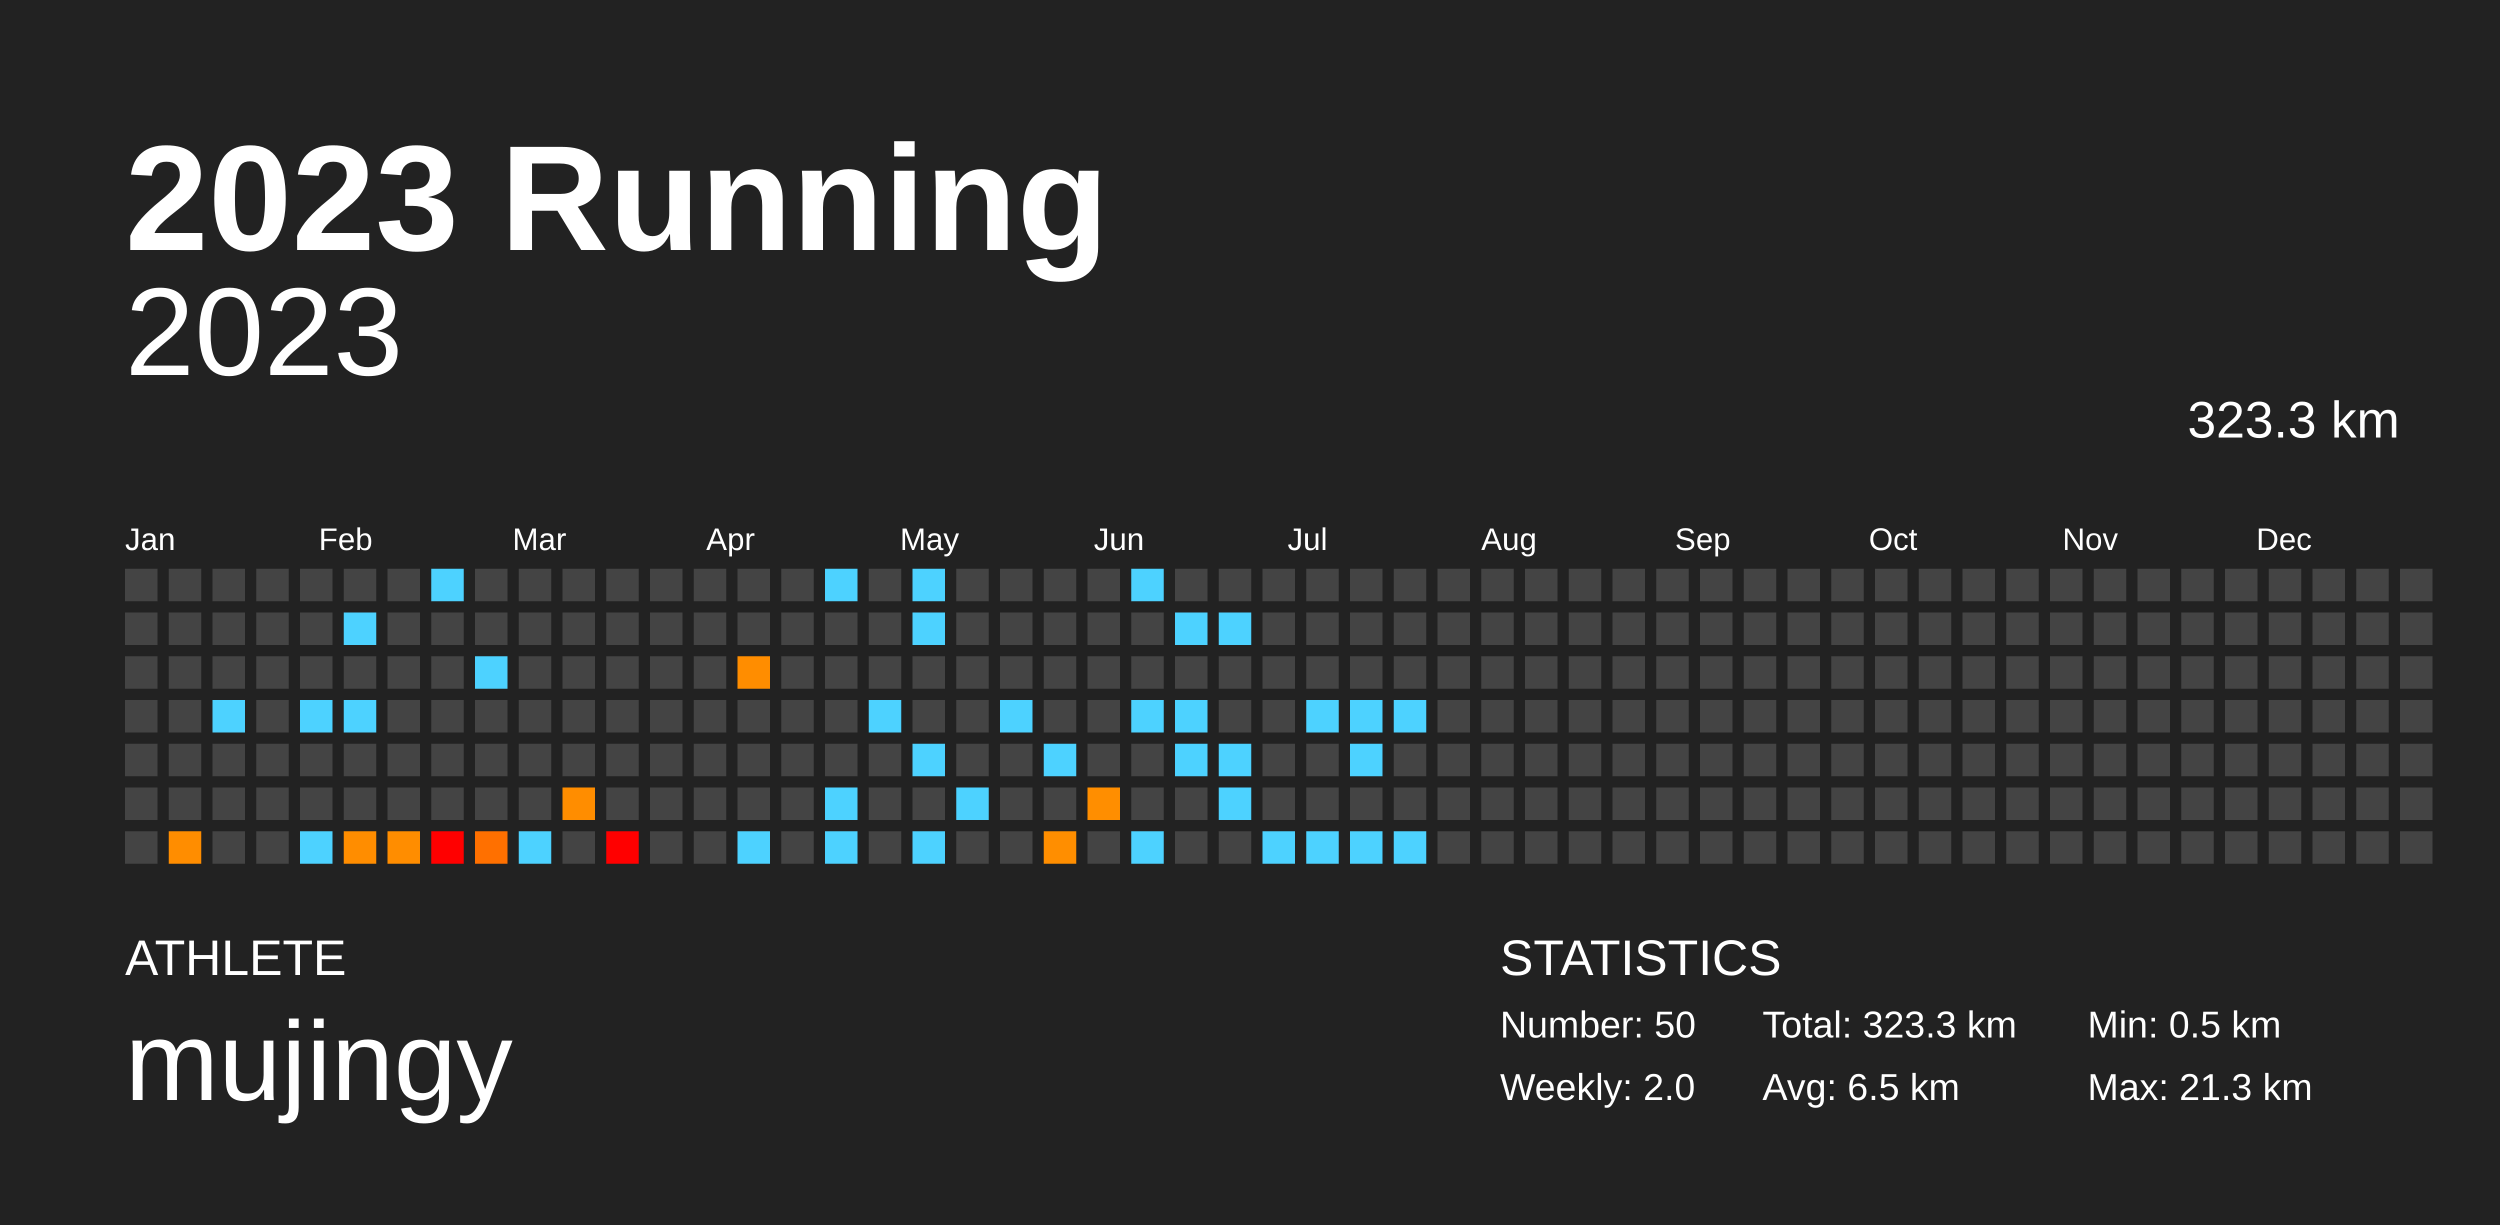
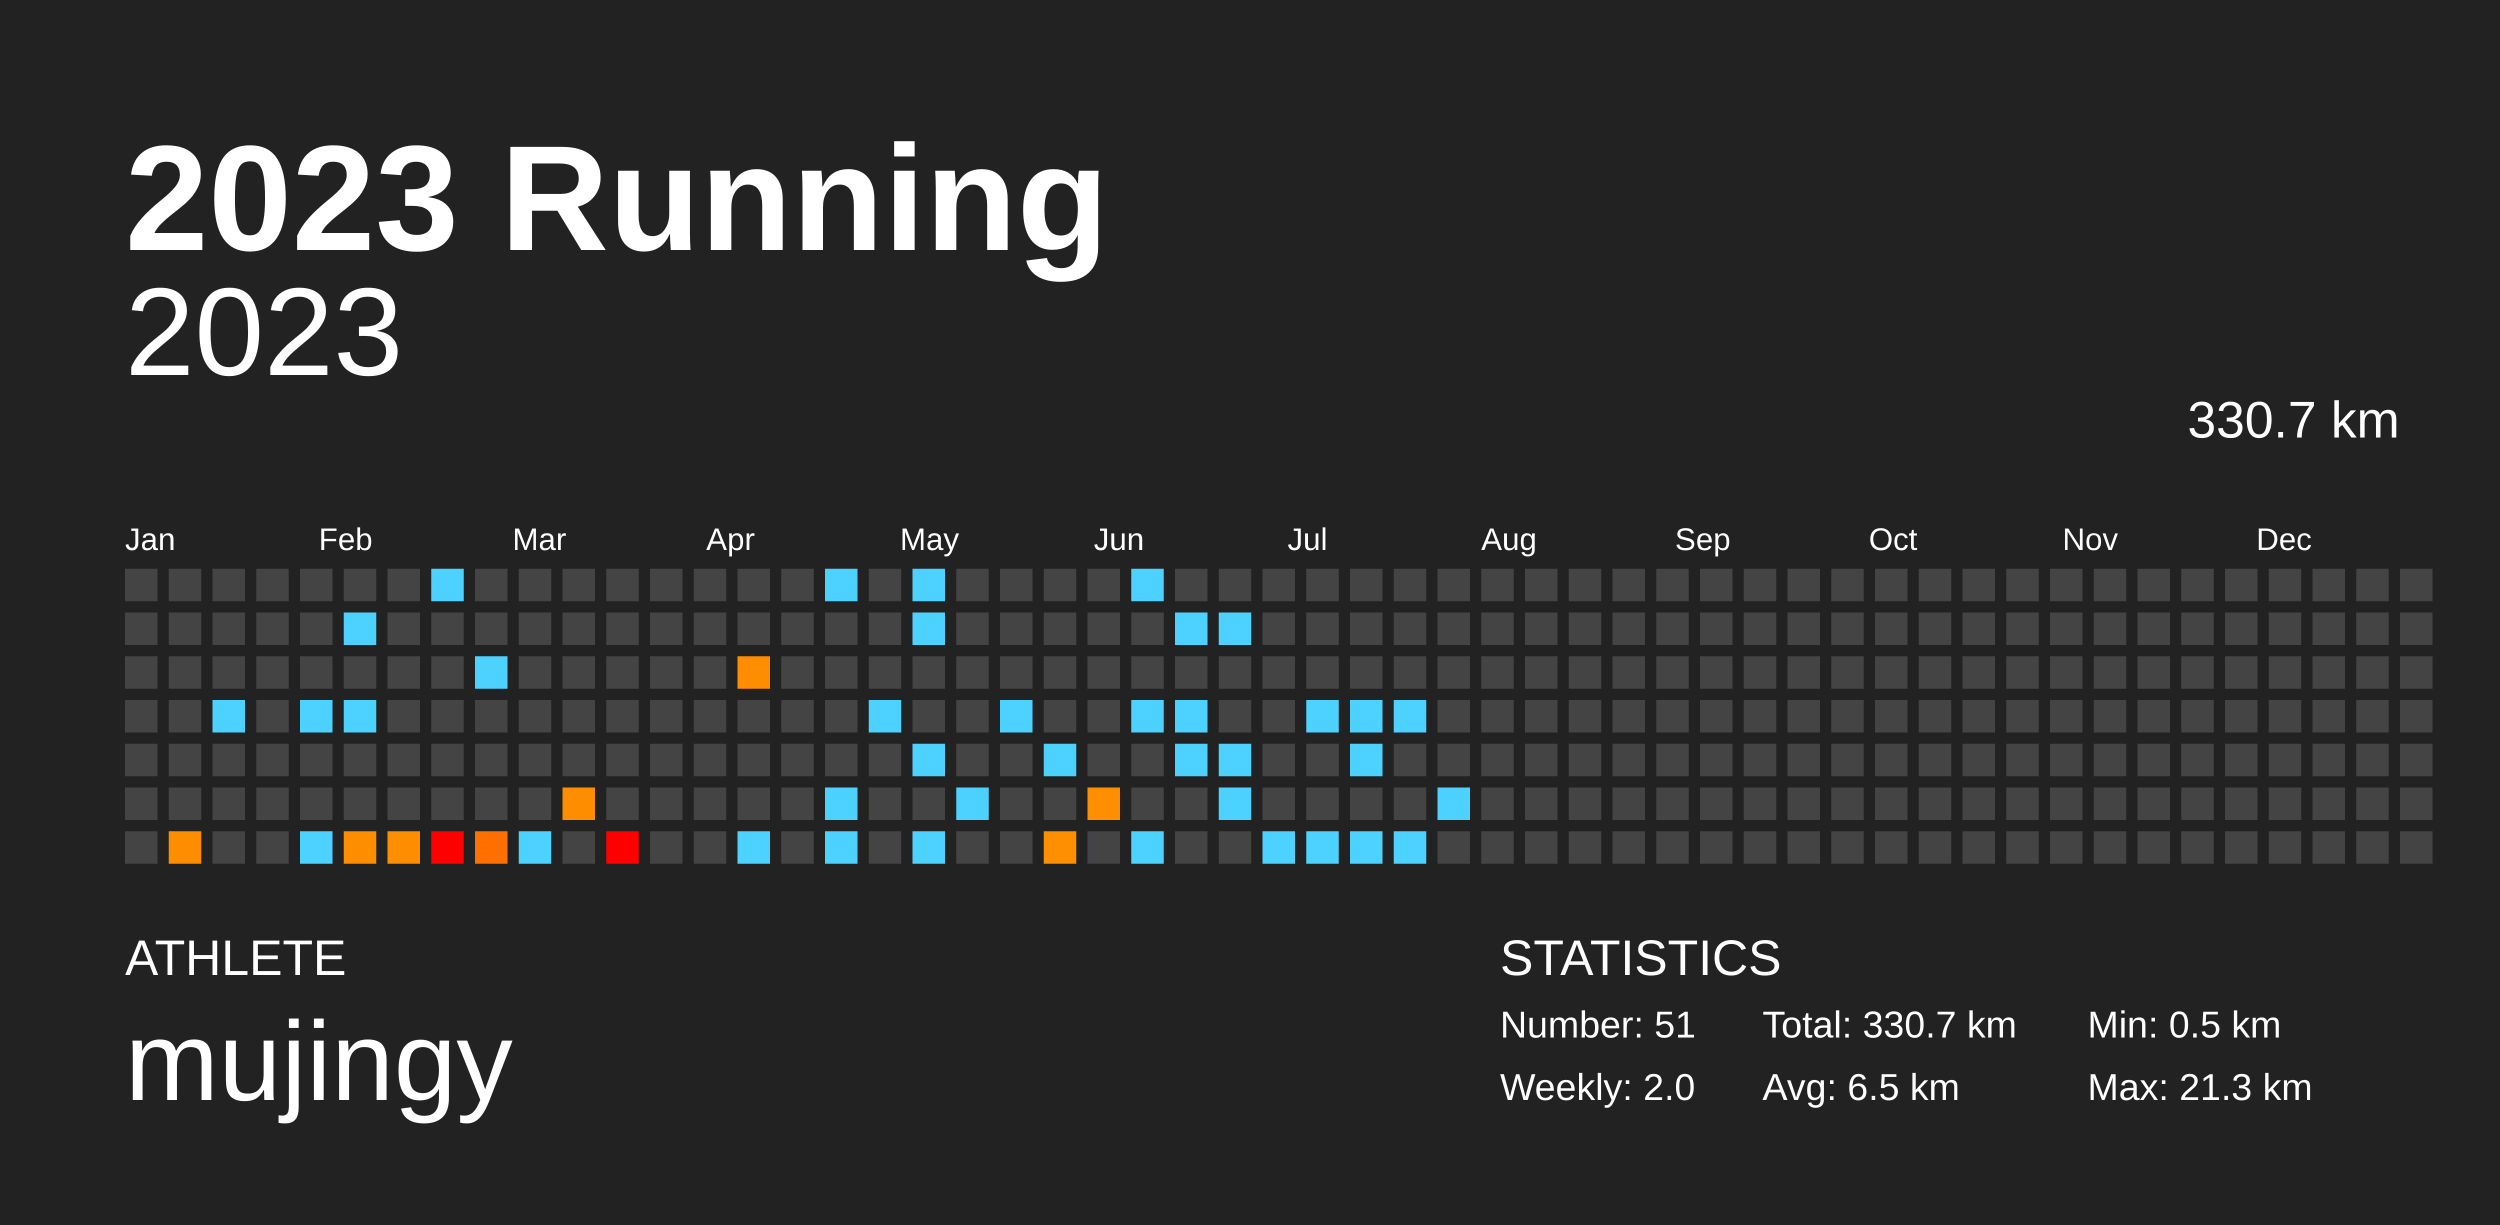
<svg xmlns="http://www.w3.org/2000/svg" baseProfile="full" height="98mm" version="1.1" viewBox="0,0,200,98" width="200mm">
  <defs />
  <rect fill="#222222" height="98" width="200" x="0" y="0" />
  <text fill="#FFFFFF" style="font-size:12px; font-family:Arial; font-weight:bold;" x="10" y="20">2023 Running</text>
  <text fill="#FFFFFF" style="font-size:4px; font-family:Arial" x="10" y="78">ATHLETE</text>
  <text fill="#FFFFFF" style="font-size:9px; font-family:Arial" x="10" y="88">mujingy</text>
  <text fill="#FFFFFF" style="font-size:4px; font-family:Arial" x="120" y="78">STATISTICS</text>
-   <text fill="#FFFFFF" style="font-size:3px; font-family:Arial" x="120" y="83">Number: 50</text>
+   <text fill="#FFFFFF" style="font-size:3px; font-family:Arial" x="120" y="83">Number: 51</text>
  <text fill="#FFFFFF" style="font-size:3px; font-family:Arial" x="120" y="88">Weekly: 2.0</text>
-   <text fill="#FFFFFF" style="font-size:3px; font-family:Arial" x="141" y="83">Total: 323.3 km</text>
+   <text fill="#FFFFFF" style="font-size:3px; font-family:Arial" x="141" y="83">Total: 330.7 km</text>
  <text fill="#FFFFFF" style="font-size:3px; font-family:Arial" x="141" y="88">Avg: 6.5 km</text>
  <text fill="#FFFFFF" style="font-size:3px; font-family:Arial" x="167" y="83">Min: 0.5 km</text>
  <text fill="#FFFFFF" style="font-size:3px; font-family:Arial" x="167" y="88">Max: 21.3 km</text>
  <text alignment-baseline="hanging" fill="#FFFFFF" style="font-size:10.0px; font-family:Arial;" x="10" y="30">2023</text>
-   <text alignment-baseline="hanging" fill="#FFFFFF" style="font-size:4.125px; font-family:Arial;" x="175" y="35">323.3 km</text>
+   <text alignment-baseline="hanging" fill="#FFFFFF" style="font-size:4.125px; font-family:Arial;" x="175" y="35">330.7 km</text>
  <text fill="#FFFFFF" style="font-size:2.5px; font-family:Arial" x="10.0" y="44">Jan</text>
  <text fill="#FFFFFF" style="font-size:2.5px; font-family:Arial" x="25.5" y="44">Feb</text>
  <text fill="#FFFFFF" style="font-size:2.5px; font-family:Arial" x="41.0" y="44">Mar</text>
  <text fill="#FFFFFF" style="font-size:2.5px; font-family:Arial" x="56.5" y="44">Apr</text>
  <text fill="#FFFFFF" style="font-size:2.5px; font-family:Arial" x="72.0" y="44">May</text>
  <text fill="#FFFFFF" style="font-size:2.5px; font-family:Arial" x="87.5" y="44">Jun</text>
  <text fill="#FFFFFF" style="font-size:2.5px; font-family:Arial" x="103.0" y="44">Jul</text>
  <text fill="#FFFFFF" style="font-size:2.5px; font-family:Arial" x="118.5" y="44">Aug</text>
  <text fill="#FFFFFF" style="font-size:2.5px; font-family:Arial" x="134.0" y="44">Sep</text>
  <text fill="#FFFFFF" style="font-size:2.5px; font-family:Arial" x="149.5" y="44">Oct</text>
  <text fill="#FFFFFF" style="font-size:2.5px; font-family:Arial" x="165.0" y="44">Nov</text>
  <text fill="#FFFFFF" style="font-size:2.5px; font-family:Arial" x="180.5" y="44">Dec</text>
  <rect fill="#444444" height="2.6" width="2.6" x="10.0" y="45.5" />
  <rect fill="#444444" height="2.6" width="2.6" x="10.0" y="49.0" />
  <rect fill="#444444" height="2.6" width="2.6" x="10.0" y="52.5" />
  <rect fill="#444444" height="2.6" width="2.6" x="10.0" y="56.0" />
  <rect fill="#444444" height="2.6" width="2.6" x="10.0" y="59.5" />
  <rect fill="#444444" height="2.6" width="2.6" x="10.0" y="63.0" />
  <rect fill="#444444" height="2.6" width="2.6" x="10.0" y="66.5" />
  <rect fill="#444444" height="2.6" width="2.6" x="13.5" y="45.5" />
  <rect fill="#444444" height="2.6" width="2.6" x="13.5" y="49.0" />
  <rect fill="#444444" height="2.6" width="2.6" x="13.5" y="52.5" />
  <rect fill="#444444" height="2.6" width="2.6" x="13.5" y="56.0" />
  <rect fill="#444444" height="2.6" width="2.6" x="13.5" y="59.5" />
  <rect fill="#444444" height="2.6" width="2.6" x="13.5" y="63.0" />
  <rect fill="#ff8d00" height="2.6" width="2.6" x="13.5" y="66.5" />
  <rect fill="#444444" height="2.6" width="2.6" x="17.0" y="45.5" />
  <rect fill="#444444" height="2.6" width="2.6" x="17.0" y="49.0" />
  <rect fill="#444444" height="2.6" width="2.6" x="17.0" y="52.5" />
  <rect fill="#4dd2ff" height="2.6" width="2.6" x="17.0" y="56.0" />
  <rect fill="#444444" height="2.6" width="2.6" x="17.0" y="59.5" />
  <rect fill="#444444" height="2.6" width="2.6" x="17.0" y="63.0" />
  <rect fill="#444444" height="2.6" width="2.6" x="17.0" y="66.5" />
  <rect fill="#444444" height="2.6" width="2.6" x="20.5" y="45.5" />
  <rect fill="#444444" height="2.6" width="2.6" x="20.5" y="49.0" />
  <rect fill="#444444" height="2.6" width="2.6" x="20.5" y="52.5" />
  <rect fill="#444444" height="2.6" width="2.6" x="20.5" y="56.0" />
  <rect fill="#444444" height="2.6" width="2.6" x="20.5" y="59.5" />
  <rect fill="#444444" height="2.6" width="2.6" x="20.5" y="63.0" />
  <rect fill="#444444" height="2.6" width="2.6" x="20.5" y="66.5" />
  <rect fill="#444444" height="2.6" width="2.6" x="24.0" y="45.5" />
  <rect fill="#444444" height="2.6" width="2.6" x="24.0" y="49.0" />
  <rect fill="#444444" height="2.6" width="2.6" x="24.0" y="52.5" />
  <rect fill="#4dd2ff" height="2.6" width="2.6" x="24.0" y="56.0" />
  <rect fill="#444444" height="2.6" width="2.6" x="24.0" y="59.5" />
  <rect fill="#444444" height="2.6" width="2.6" x="24.0" y="63.0" />
  <rect fill="#4dd2ff" height="2.6" width="2.6" x="24.0" y="66.5" />
  <rect fill="#444444" height="2.6" width="2.6" x="27.5" y="45.5" />
  <rect fill="#4dd2ff" height="2.6" width="2.6" x="27.5" y="49.0" />
  <rect fill="#444444" height="2.6" width="2.6" x="27.5" y="52.5" />
  <rect fill="#4dd2ff" height="2.6" width="2.6" x="27.5" y="56.0" />
  <rect fill="#444444" height="2.6" width="2.6" x="27.5" y="59.5" />
  <rect fill="#444444" height="2.6" width="2.6" x="27.5" y="63.0" />
  <rect fill="#ff8d00" height="2.6" width="2.6" x="27.5" y="66.5" />
  <rect fill="#444444" height="2.6" width="2.6" x="31.0" y="45.5" />
  <rect fill="#444444" height="2.6" width="2.6" x="31.0" y="49.0" />
  <rect fill="#444444" height="2.6" width="2.6" x="31.0" y="52.5" />
  <rect fill="#444444" height="2.6" width="2.6" x="31.0" y="56.0" />
  <rect fill="#444444" height="2.6" width="2.6" x="31.0" y="59.5" />
  <rect fill="#444444" height="2.6" width="2.6" x="31.0" y="63.0" />
  <rect fill="#ff8d00" height="2.6" width="2.6" x="31.0" y="66.5" />
  <rect fill="#4dd2ff" height="2.6" width="2.6" x="34.5" y="45.5" />
  <rect fill="#444444" height="2.6" width="2.6" x="34.5" y="49.0" />
  <rect fill="#444444" height="2.6" width="2.6" x="34.5" y="52.5" />
  <rect fill="#444444" height="2.6" width="2.6" x="34.5" y="56.0" />
  <rect fill="#444444" height="2.6" width="2.6" x="34.5" y="59.5" />
  <rect fill="#444444" height="2.6" width="2.6" x="34.5" y="63.0" />
  <rect fill="red" height="2.6" width="2.6" x="34.5" y="66.5" />
  <rect fill="#444444" height="2.6" width="2.6" x="38.0" y="45.5" />
  <rect fill="#444444" height="2.6" width="2.6" x="38.0" y="49.0" />
  <rect fill="#4dd2ff" height="2.6" width="2.6" x="38.0" y="52.5" />
  <rect fill="#444444" height="2.6" width="2.6" x="38.0" y="56.0" />
  <rect fill="#444444" height="2.6" width="2.6" x="38.0" y="59.5" />
  <rect fill="#444444" height="2.6" width="2.6" x="38.0" y="63.0" />
  <rect fill="#ff7000" height="2.6" width="2.6" x="38.0" y="66.5" />
  <rect fill="#444444" height="2.6" width="2.6" x="41.5" y="45.5" />
  <rect fill="#444444" height="2.6" width="2.6" x="41.5" y="49.0" />
  <rect fill="#444444" height="2.6" width="2.6" x="41.5" y="52.5" />
  <rect fill="#444444" height="2.6" width="2.6" x="41.5" y="56.0" />
  <rect fill="#444444" height="2.6" width="2.6" x="41.5" y="59.5" />
  <rect fill="#444444" height="2.6" width="2.6" x="41.5" y="63.0" />
  <rect fill="#4dd2ff" height="2.6" width="2.6" x="41.5" y="66.5" />
  <rect fill="#444444" height="2.6" width="2.6" x="45.0" y="45.5" />
  <rect fill="#444444" height="2.6" width="2.6" x="45.0" y="49.0" />
  <rect fill="#444444" height="2.6" width="2.6" x="45.0" y="52.5" />
  <rect fill="#444444" height="2.6" width="2.6" x="45.0" y="56.0" />
  <rect fill="#444444" height="2.6" width="2.6" x="45.0" y="59.5" />
  <rect fill="#ff8d00" height="2.6" width="2.6" x="45.0" y="63.0" />
  <rect fill="#444444" height="2.6" width="2.6" x="45.0" y="66.5" />
  <rect fill="#444444" height="2.6" width="2.6" x="48.5" y="45.5" />
  <rect fill="#444444" height="2.6" width="2.6" x="48.5" y="49.0" />
  <rect fill="#444444" height="2.6" width="2.6" x="48.5" y="52.5" />
  <rect fill="#444444" height="2.6" width="2.6" x="48.5" y="56.0" />
  <rect fill="#444444" height="2.6" width="2.6" x="48.5" y="59.5" />
  <rect fill="#444444" height="2.6" width="2.6" x="48.5" y="63.0" />
  <rect fill="red" height="2.6" width="2.6" x="48.5" y="66.5" />
  <rect fill="#444444" height="2.6" width="2.6" x="52.0" y="45.5" />
  <rect fill="#444444" height="2.6" width="2.6" x="52.0" y="49.0" />
  <rect fill="#444444" height="2.6" width="2.6" x="52.0" y="52.5" />
  <rect fill="#444444" height="2.6" width="2.6" x="52.0" y="56.0" />
  <rect fill="#444444" height="2.6" width="2.6" x="52.0" y="59.5" />
  <rect fill="#444444" height="2.6" width="2.6" x="52.0" y="63.0" />
  <rect fill="#444444" height="2.6" width="2.6" x="52.0" y="66.5" />
  <rect fill="#444444" height="2.6" width="2.6" x="55.5" y="45.5" />
  <rect fill="#444444" height="2.6" width="2.6" x="55.5" y="49.0" />
  <rect fill="#444444" height="2.6" width="2.6" x="55.5" y="52.5" />
  <rect fill="#444444" height="2.6" width="2.6" x="55.5" y="56.0" />
  <rect fill="#444444" height="2.6" width="2.6" x="55.5" y="59.5" />
  <rect fill="#444444" height="2.6" width="2.6" x="55.5" y="63.0" />
  <rect fill="#444444" height="2.6" width="2.6" x="55.5" y="66.5" />
  <rect fill="#444444" height="2.6" width="2.6" x="59.0" y="45.5" />
  <rect fill="#444444" height="2.6" width="2.6" x="59.0" y="49.0" />
  <rect fill="#ff8d00" height="2.6" width="2.6" x="59.0" y="52.5" />
  <rect fill="#444444" height="2.6" width="2.6" x="59.0" y="56.0" />
  <rect fill="#444444" height="2.6" width="2.6" x="59.0" y="59.5" />
  <rect fill="#444444" height="2.6" width="2.6" x="59.0" y="63.0" />
  <rect fill="#4dd2ff" height="2.6" width="2.6" x="59.0" y="66.5" />
  <rect fill="#444444" height="2.6" width="2.6" x="62.5" y="45.5" />
  <rect fill="#444444" height="2.6" width="2.6" x="62.5" y="49.0" />
  <rect fill="#444444" height="2.6" width="2.6" x="62.5" y="52.5" />
  <rect fill="#444444" height="2.6" width="2.6" x="62.5" y="56.0" />
  <rect fill="#444444" height="2.6" width="2.6" x="62.5" y="59.5" />
  <rect fill="#444444" height="2.6" width="2.6" x="62.5" y="63.0" />
  <rect fill="#444444" height="2.6" width="2.6" x="62.5" y="66.5" />
  <rect fill="#4dd2ff" height="2.6" width="2.6" x="66.0" y="45.5" />
  <rect fill="#444444" height="2.6" width="2.6" x="66.0" y="49.0" />
  <rect fill="#444444" height="2.6" width="2.6" x="66.0" y="52.5" />
  <rect fill="#444444" height="2.6" width="2.6" x="66.0" y="56.0" />
  <rect fill="#444444" height="2.6" width="2.6" x="66.0" y="59.5" />
  <rect fill="#4dd2ff" height="2.6" width="2.6" x="66.0" y="63.0" />
  <rect fill="#4dd2ff" height="2.6" width="2.6" x="66.0" y="66.5" />
  <rect fill="#444444" height="2.6" width="2.6" x="69.5" y="45.5" />
  <rect fill="#444444" height="2.6" width="2.6" x="69.5" y="49.0" />
  <rect fill="#444444" height="2.6" width="2.6" x="69.5" y="52.5" />
  <rect fill="#4dd2ff" height="2.6" width="2.6" x="69.5" y="56.0" />
  <rect fill="#444444" height="2.6" width="2.6" x="69.5" y="59.5" />
  <rect fill="#444444" height="2.6" width="2.6" x="69.5" y="63.0" />
  <rect fill="#444444" height="2.6" width="2.6" x="69.5" y="66.5" />
  <rect fill="#4dd2ff" height="2.6" width="2.6" x="73.0" y="45.5" />
  <rect fill="#4dd2ff" height="2.6" width="2.6" x="73.0" y="49.0" />
  <rect fill="#444444" height="2.6" width="2.6" x="73.0" y="52.5" />
  <rect fill="#444444" height="2.6" width="2.6" x="73.0" y="56.0" />
  <rect fill="#4dd2ff" height="2.6" width="2.6" x="73.0" y="59.5" />
  <rect fill="#444444" height="2.6" width="2.6" x="73.0" y="63.0" />
  <rect fill="#4dd2ff" height="2.6" width="2.6" x="73.0" y="66.5" />
  <rect fill="#444444" height="2.6" width="2.6" x="76.5" y="45.5" />
  <rect fill="#444444" height="2.6" width="2.6" x="76.5" y="49.0" />
  <rect fill="#444444" height="2.6" width="2.6" x="76.5" y="52.5" />
  <rect fill="#444444" height="2.6" width="2.6" x="76.5" y="56.0" />
  <rect fill="#444444" height="2.6" width="2.6" x="76.5" y="59.5" />
  <rect fill="#4dd2ff" height="2.6" width="2.6" x="76.5" y="63.0" />
  <rect fill="#444444" height="2.6" width="2.6" x="76.5" y="66.5" />
  <rect fill="#444444" height="2.6" width="2.6" x="80.0" y="45.5" />
  <rect fill="#444444" height="2.6" width="2.6" x="80.0" y="49.0" />
  <rect fill="#444444" height="2.6" width="2.6" x="80.0" y="52.5" />
  <rect fill="#4dd2ff" height="2.6" width="2.6" x="80.0" y="56.0" />
  <rect fill="#444444" height="2.6" width="2.6" x="80.0" y="59.5" />
  <rect fill="#444444" height="2.6" width="2.6" x="80.0" y="63.0" />
  <rect fill="#444444" height="2.6" width="2.6" x="80.0" y="66.5" />
  <rect fill="#444444" height="2.6" width="2.6" x="83.5" y="45.5" />
  <rect fill="#444444" height="2.6" width="2.6" x="83.5" y="49.0" />
  <rect fill="#444444" height="2.6" width="2.6" x="83.5" y="52.5" />
  <rect fill="#444444" height="2.6" width="2.6" x="83.5" y="56.0" />
  <rect fill="#4dd2ff" height="2.6" width="2.6" x="83.5" y="59.5" />
  <rect fill="#444444" height="2.6" width="2.6" x="83.5" y="63.0" />
  <rect fill="#ff8e00" height="2.6" width="2.6" x="83.5" y="66.5" />
  <rect fill="#444444" height="2.6" width="2.6" x="87.0" y="45.5" />
  <rect fill="#444444" height="2.6" width="2.6" x="87.0" y="49.0" />
  <rect fill="#444444" height="2.6" width="2.6" x="87.0" y="52.5" />
  <rect fill="#444444" height="2.6" width="2.6" x="87.0" y="56.0" />
  <rect fill="#444444" height="2.6" width="2.6" x="87.0" y="59.5" />
  <rect fill="#ff8e00" height="2.6" width="2.6" x="87.0" y="63.0" />
  <rect fill="#444444" height="2.6" width="2.6" x="87.0" y="66.5" />
  <rect fill="#4dd2ff" height="2.6" width="2.6" x="90.5" y="45.5" />
  <rect fill="#444444" height="2.6" width="2.6" x="90.5" y="49.0" />
  <rect fill="#444444" height="2.6" width="2.6" x="90.5" y="52.5" />
  <rect fill="#4dd2ff" height="2.6" width="2.6" x="90.5" y="56.0" />
  <rect fill="#444444" height="2.6" width="2.6" x="90.5" y="59.5" />
  <rect fill="#444444" height="2.6" width="2.6" x="90.5" y="63.0" />
  <rect fill="#4dd2ff" height="2.6" width="2.6" x="90.5" y="66.5" />
  <rect fill="#444444" height="2.6" width="2.6" x="94.0" y="45.5" />
  <rect fill="#4dd2ff" height="2.6" width="2.6" x="94.0" y="49.0" />
  <rect fill="#444444" height="2.6" width="2.6" x="94.0" y="52.5" />
  <rect fill="#4dd2ff" height="2.6" width="2.6" x="94.0" y="56.0" />
  <rect fill="#4dd2ff" height="2.6" width="2.6" x="94.0" y="59.5" />
  <rect fill="#444444" height="2.6" width="2.6" x="94.0" y="63.0" />
  <rect fill="#444444" height="2.6" width="2.6" x="94.0" y="66.5" />
  <rect fill="#444444" height="2.6" width="2.6" x="97.5" y="45.5" />
  <rect fill="#4dd2ff" height="2.6" width="2.6" x="97.5" y="49.0" />
  <rect fill="#444444" height="2.6" width="2.6" x="97.5" y="52.5" />
  <rect fill="#444444" height="2.6" width="2.6" x="97.5" y="56.0" />
  <rect fill="#4dd2ff" height="2.6" width="2.6" x="97.5" y="59.5" />
  <rect fill="#4dd2ff" height="2.6" width="2.6" x="97.5" y="63.0" />
  <rect fill="#444444" height="2.6" width="2.6" x="97.5" y="66.5" />
  <rect fill="#444444" height="2.6" width="2.6" x="101.0" y="45.5" />
  <rect fill="#444444" height="2.6" width="2.6" x="101.0" y="49.0" />
  <rect fill="#444444" height="2.6" width="2.6" x="101.0" y="52.5" />
  <rect fill="#444444" height="2.6" width="2.6" x="101.0" y="56.0" />
  <rect fill="#444444" height="2.6" width="2.6" x="101.0" y="59.5" />
  <rect fill="#444444" height="2.6" width="2.6" x="101.0" y="63.0" />
  <rect fill="#4dd2ff" height="2.6" width="2.6" x="101.0" y="66.5" />
  <rect fill="#444444" height="2.6" width="2.6" x="104.5" y="45.5" />
  <rect fill="#444444" height="2.6" width="2.6" x="104.5" y="49.0" />
  <rect fill="#444444" height="2.6" width="2.6" x="104.5" y="52.5" />
  <rect fill="#4dd2ff" height="2.6" width="2.6" x="104.5" y="56.0" />
  <rect fill="#444444" height="2.6" width="2.6" x="104.5" y="59.5" />
  <rect fill="#444444" height="2.6" width="2.6" x="104.5" y="63.0" />
  <rect fill="#4dd2ff" height="2.6" width="2.6" x="104.5" y="66.5" />
  <rect fill="#444444" height="2.6" width="2.6" x="108.0" y="45.5" />
  <rect fill="#444444" height="2.6" width="2.6" x="108.0" y="49.0" />
  <rect fill="#444444" height="2.6" width="2.6" x="108.0" y="52.5" />
  <rect fill="#4dd2ff" height="2.6" width="2.6" x="108.0" y="56.0" />
  <rect fill="#4dd2ff" height="2.6" width="2.6" x="108.0" y="59.5" />
  <rect fill="#444444" height="2.6" width="2.6" x="108.0" y="63.0" />
  <rect fill="#4dd2ff" height="2.6" width="2.6" x="108.0" y="66.5" />
  <rect fill="#444444" height="2.6" width="2.6" x="111.5" y="45.5" />
  <rect fill="#444444" height="2.6" width="2.6" x="111.5" y="49.0" />
  <rect fill="#444444" height="2.6" width="2.6" x="111.5" y="52.5" />
  <rect fill="#4dd2ff" height="2.6" width="2.6" x="111.5" y="56.0" />
  <rect fill="#444444" height="2.6" width="2.6" x="111.5" y="59.5" />
  <rect fill="#444444" height="2.6" width="2.6" x="111.5" y="63.0" />
  <rect fill="#4dd2ff" height="2.6" width="2.6" x="111.5" y="66.5" />
  <rect fill="#444444" height="2.6" width="2.6" x="115.0" y="45.5" />
  <rect fill="#444444" height="2.6" width="2.6" x="115.0" y="49.0" />
  <rect fill="#444444" height="2.6" width="2.6" x="115.0" y="52.5" />
  <rect fill="#444444" height="2.6" width="2.6" x="115.0" y="56.0" />
  <rect fill="#444444" height="2.6" width="2.6" x="115.0" y="59.5" />
-   <rect fill="#444444" height="2.6" width="2.6" x="115.0" y="63.0" />
+   <rect fill="#4dd2ff" height="2.6" width="2.6" x="115.0" y="63.0" />
  <rect fill="#444444" height="2.6" width="2.6" x="115.0" y="66.5" />
  <rect fill="#444444" height="2.6" width="2.6" x="118.5" y="45.5" />
  <rect fill="#444444" height="2.6" width="2.6" x="118.5" y="49.0" />
  <rect fill="#444444" height="2.6" width="2.6" x="118.5" y="52.5" />
  <rect fill="#444444" height="2.6" width="2.6" x="118.5" y="56.0" />
  <rect fill="#444444" height="2.6" width="2.6" x="118.5" y="59.5" />
  <rect fill="#444444" height="2.6" width="2.6" x="118.5" y="63.0" />
  <rect fill="#444444" height="2.6" width="2.6" x="118.5" y="66.5" />
  <rect fill="#444444" height="2.6" width="2.6" x="122.0" y="45.5" />
  <rect fill="#444444" height="2.6" width="2.6" x="122.0" y="49.0" />
  <rect fill="#444444" height="2.6" width="2.6" x="122.0" y="52.5" />
  <rect fill="#444444" height="2.6" width="2.6" x="122.0" y="56.0" />
  <rect fill="#444444" height="2.6" width="2.6" x="122.0" y="59.5" />
  <rect fill="#444444" height="2.6" width="2.6" x="122.0" y="63.0" />
  <rect fill="#444444" height="2.6" width="2.6" x="122.0" y="66.5" />
  <rect fill="#444444" height="2.6" width="2.6" x="125.5" y="45.5" />
  <rect fill="#444444" height="2.6" width="2.6" x="125.5" y="49.0" />
  <rect fill="#444444" height="2.6" width="2.6" x="125.5" y="52.5" />
  <rect fill="#444444" height="2.6" width="2.6" x="125.5" y="56.0" />
  <rect fill="#444444" height="2.6" width="2.6" x="125.5" y="59.5" />
  <rect fill="#444444" height="2.6" width="2.6" x="125.5" y="63.0" />
  <rect fill="#444444" height="2.6" width="2.6" x="125.5" y="66.5" />
  <rect fill="#444444" height="2.6" width="2.6" x="129.0" y="45.5" />
  <rect fill="#444444" height="2.6" width="2.6" x="129.0" y="49.0" />
  <rect fill="#444444" height="2.6" width="2.6" x="129.0" y="52.5" />
  <rect fill="#444444" height="2.6" width="2.6" x="129.0" y="56.0" />
  <rect fill="#444444" height="2.6" width="2.6" x="129.0" y="59.5" />
  <rect fill="#444444" height="2.6" width="2.6" x="129.0" y="63.0" />
  <rect fill="#444444" height="2.6" width="2.6" x="129.0" y="66.5" />
  <rect fill="#444444" height="2.6" width="2.6" x="132.5" y="45.5" />
  <rect fill="#444444" height="2.6" width="2.6" x="132.5" y="49.0" />
  <rect fill="#444444" height="2.6" width="2.6" x="132.5" y="52.5" />
  <rect fill="#444444" height="2.6" width="2.6" x="132.5" y="56.0" />
  <rect fill="#444444" height="2.6" width="2.6" x="132.5" y="59.5" />
  <rect fill="#444444" height="2.6" width="2.6" x="132.5" y="63.0" />
  <rect fill="#444444" height="2.6" width="2.6" x="132.5" y="66.5" />
  <rect fill="#444444" height="2.6" width="2.6" x="136.0" y="45.5" />
  <rect fill="#444444" height="2.6" width="2.6" x="136.0" y="49.0" />
  <rect fill="#444444" height="2.6" width="2.6" x="136.0" y="52.5" />
  <rect fill="#444444" height="2.6" width="2.6" x="136.0" y="56.0" />
  <rect fill="#444444" height="2.6" width="2.6" x="136.0" y="59.5" />
  <rect fill="#444444" height="2.6" width="2.6" x="136.0" y="63.0" />
  <rect fill="#444444" height="2.6" width="2.6" x="136.0" y="66.5" />
  <rect fill="#444444" height="2.6" width="2.6" x="139.5" y="45.5" />
  <rect fill="#444444" height="2.6" width="2.6" x="139.5" y="49.0" />
  <rect fill="#444444" height="2.6" width="2.6" x="139.5" y="52.5" />
  <rect fill="#444444" height="2.6" width="2.6" x="139.5" y="56.0" />
  <rect fill="#444444" height="2.6" width="2.6" x="139.5" y="59.5" />
  <rect fill="#444444" height="2.6" width="2.6" x="139.5" y="63.0" />
  <rect fill="#444444" height="2.6" width="2.6" x="139.5" y="66.5" />
  <rect fill="#444444" height="2.6" width="2.6" x="143.0" y="45.5" />
  <rect fill="#444444" height="2.6" width="2.6" x="143.0" y="49.0" />
  <rect fill="#444444" height="2.6" width="2.6" x="143.0" y="52.5" />
  <rect fill="#444444" height="2.6" width="2.6" x="143.0" y="56.0" />
  <rect fill="#444444" height="2.6" width="2.6" x="143.0" y="59.5" />
  <rect fill="#444444" height="2.6" width="2.6" x="143.0" y="63.0" />
  <rect fill="#444444" height="2.6" width="2.6" x="143.0" y="66.5" />
  <rect fill="#444444" height="2.6" width="2.6" x="146.5" y="45.5" />
  <rect fill="#444444" height="2.6" width="2.6" x="146.5" y="49.0" />
  <rect fill="#444444" height="2.6" width="2.6" x="146.5" y="52.5" />
  <rect fill="#444444" height="2.6" width="2.6" x="146.5" y="56.0" />
  <rect fill="#444444" height="2.6" width="2.6" x="146.5" y="59.5" />
  <rect fill="#444444" height="2.6" width="2.6" x="146.5" y="63.0" />
  <rect fill="#444444" height="2.6" width="2.6" x="146.5" y="66.5" />
  <rect fill="#444444" height="2.6" width="2.6" x="150.0" y="45.5" />
  <rect fill="#444444" height="2.6" width="2.6" x="150.0" y="49.0" />
  <rect fill="#444444" height="2.6" width="2.6" x="150.0" y="52.5" />
  <rect fill="#444444" height="2.6" width="2.6" x="150.0" y="56.0" />
  <rect fill="#444444" height="2.6" width="2.6" x="150.0" y="59.5" />
  <rect fill="#444444" height="2.6" width="2.6" x="150.0" y="63.0" />
  <rect fill="#444444" height="2.6" width="2.6" x="150.0" y="66.5" />
  <rect fill="#444444" height="2.6" width="2.6" x="153.5" y="45.5" />
  <rect fill="#444444" height="2.6" width="2.6" x="153.5" y="49.0" />
  <rect fill="#444444" height="2.6" width="2.6" x="153.5" y="52.5" />
  <rect fill="#444444" height="2.6" width="2.6" x="153.5" y="56.0" />
  <rect fill="#444444" height="2.6" width="2.6" x="153.5" y="59.5" />
  <rect fill="#444444" height="2.6" width="2.6" x="153.5" y="63.0" />
  <rect fill="#444444" height="2.6" width="2.6" x="153.5" y="66.5" />
  <rect fill="#444444" height="2.6" width="2.6" x="157.0" y="45.5" />
  <rect fill="#444444" height="2.6" width="2.6" x="157.0" y="49.0" />
  <rect fill="#444444" height="2.6" width="2.6" x="157.0" y="52.5" />
  <rect fill="#444444" height="2.6" width="2.6" x="157.0" y="56.0" />
  <rect fill="#444444" height="2.6" width="2.6" x="157.0" y="59.5" />
  <rect fill="#444444" height="2.6" width="2.6" x="157.0" y="63.0" />
  <rect fill="#444444" height="2.6" width="2.6" x="157.0" y="66.5" />
  <rect fill="#444444" height="2.6" width="2.6" x="160.5" y="45.5" />
  <rect fill="#444444" height="2.6" width="2.6" x="160.5" y="49.0" />
  <rect fill="#444444" height="2.6" width="2.6" x="160.5" y="52.5" />
  <rect fill="#444444" height="2.6" width="2.6" x="160.5" y="56.0" />
  <rect fill="#444444" height="2.6" width="2.6" x="160.5" y="59.5" />
  <rect fill="#444444" height="2.6" width="2.6" x="160.5" y="63.0" />
  <rect fill="#444444" height="2.6" width="2.6" x="160.5" y="66.5" />
  <rect fill="#444444" height="2.6" width="2.6" x="164.0" y="45.5" />
  <rect fill="#444444" height="2.6" width="2.6" x="164.0" y="49.0" />
  <rect fill="#444444" height="2.6" width="2.6" x="164.0" y="52.5" />
  <rect fill="#444444" height="2.6" width="2.6" x="164.0" y="56.0" />
  <rect fill="#444444" height="2.6" width="2.6" x="164.0" y="59.5" />
  <rect fill="#444444" height="2.6" width="2.6" x="164.0" y="63.0" />
  <rect fill="#444444" height="2.6" width="2.6" x="164.0" y="66.5" />
  <rect fill="#444444" height="2.6" width="2.6" x="167.5" y="45.5" />
  <rect fill="#444444" height="2.6" width="2.6" x="167.5" y="49.0" />
  <rect fill="#444444" height="2.6" width="2.6" x="167.5" y="52.5" />
  <rect fill="#444444" height="2.6" width="2.6" x="167.5" y="56.0" />
  <rect fill="#444444" height="2.6" width="2.6" x="167.5" y="59.5" />
  <rect fill="#444444" height="2.6" width="2.6" x="167.5" y="63.0" />
  <rect fill="#444444" height="2.6" width="2.6" x="167.5" y="66.5" />
  <rect fill="#444444" height="2.6" width="2.6" x="171.0" y="45.5" />
  <rect fill="#444444" height="2.6" width="2.6" x="171.0" y="49.0" />
  <rect fill="#444444" height="2.6" width="2.6" x="171.0" y="52.5" />
  <rect fill="#444444" height="2.6" width="2.6" x="171.0" y="56.0" />
  <rect fill="#444444" height="2.6" width="2.6" x="171.0" y="59.5" />
  <rect fill="#444444" height="2.6" width="2.6" x="171.0" y="63.0" />
  <rect fill="#444444" height="2.6" width="2.6" x="171.0" y="66.5" />
  <rect fill="#444444" height="2.6" width="2.6" x="174.5" y="45.5" />
  <rect fill="#444444" height="2.6" width="2.6" x="174.5" y="49.0" />
  <rect fill="#444444" height="2.6" width="2.6" x="174.5" y="52.5" />
  <rect fill="#444444" height="2.6" width="2.6" x="174.5" y="56.0" />
  <rect fill="#444444" height="2.6" width="2.6" x="174.5" y="59.5" />
  <rect fill="#444444" height="2.6" width="2.6" x="174.5" y="63.0" />
  <rect fill="#444444" height="2.6" width="2.6" x="174.5" y="66.5" />
  <rect fill="#444444" height="2.6" width="2.6" x="178.0" y="45.5" />
  <rect fill="#444444" height="2.6" width="2.6" x="178.0" y="49.0" />
  <rect fill="#444444" height="2.6" width="2.6" x="178.0" y="52.5" />
  <rect fill="#444444" height="2.6" width="2.6" x="178.0" y="56.0" />
  <rect fill="#444444" height="2.6" width="2.6" x="178.0" y="59.5" />
  <rect fill="#444444" height="2.6" width="2.6" x="178.0" y="63.0" />
  <rect fill="#444444" height="2.6" width="2.6" x="178.0" y="66.5" />
  <rect fill="#444444" height="2.6" width="2.6" x="181.5" y="45.5" />
  <rect fill="#444444" height="2.6" width="2.6" x="181.5" y="49.0" />
  <rect fill="#444444" height="2.6" width="2.6" x="181.5" y="52.5" />
  <rect fill="#444444" height="2.6" width="2.6" x="181.5" y="56.0" />
  <rect fill="#444444" height="2.6" width="2.6" x="181.5" y="59.5" />
  <rect fill="#444444" height="2.6" width="2.6" x="181.5" y="63.0" />
  <rect fill="#444444" height="2.6" width="2.6" x="181.5" y="66.5" />
  <rect fill="#444444" height="2.6" width="2.6" x="185.0" y="45.5" />
  <rect fill="#444444" height="2.6" width="2.6" x="185.0" y="49.0" />
  <rect fill="#444444" height="2.6" width="2.6" x="185.0" y="52.5" />
  <rect fill="#444444" height="2.6" width="2.6" x="185.0" y="56.0" />
  <rect fill="#444444" height="2.6" width="2.6" x="185.0" y="59.5" />
  <rect fill="#444444" height="2.6" width="2.6" x="185.0" y="63.0" />
  <rect fill="#444444" height="2.6" width="2.6" x="185.0" y="66.5" />
  <rect fill="#444444" height="2.6" width="2.6" x="188.5" y="45.5" />
  <rect fill="#444444" height="2.6" width="2.6" x="188.5" y="49.0" />
  <rect fill="#444444" height="2.6" width="2.6" x="188.5" y="52.5" />
  <rect fill="#444444" height="2.6" width="2.6" x="188.5" y="56.0" />
  <rect fill="#444444" height="2.6" width="2.6" x="188.5" y="59.5" />
  <rect fill="#444444" height="2.6" width="2.6" x="188.5" y="63.0" />
  <rect fill="#444444" height="2.6" width="2.6" x="188.5" y="66.5" />
  <rect fill="#444444" height="2.6" width="2.6" x="192.0" y="45.5" />
  <rect fill="#444444" height="2.6" width="2.6" x="192.0" y="49.0" />
  <rect fill="#444444" height="2.6" width="2.6" x="192.0" y="52.5" />
  <rect fill="#444444" height="2.6" width="2.6" x="192.0" y="56.0" />
  <rect fill="#444444" height="2.6" width="2.6" x="192.0" y="59.5" />
  <rect fill="#444444" height="2.6" width="2.6" x="192.0" y="63.0" />
  <rect fill="#444444" height="2.6" width="2.6" x="192.0" y="66.5" />
</svg>
